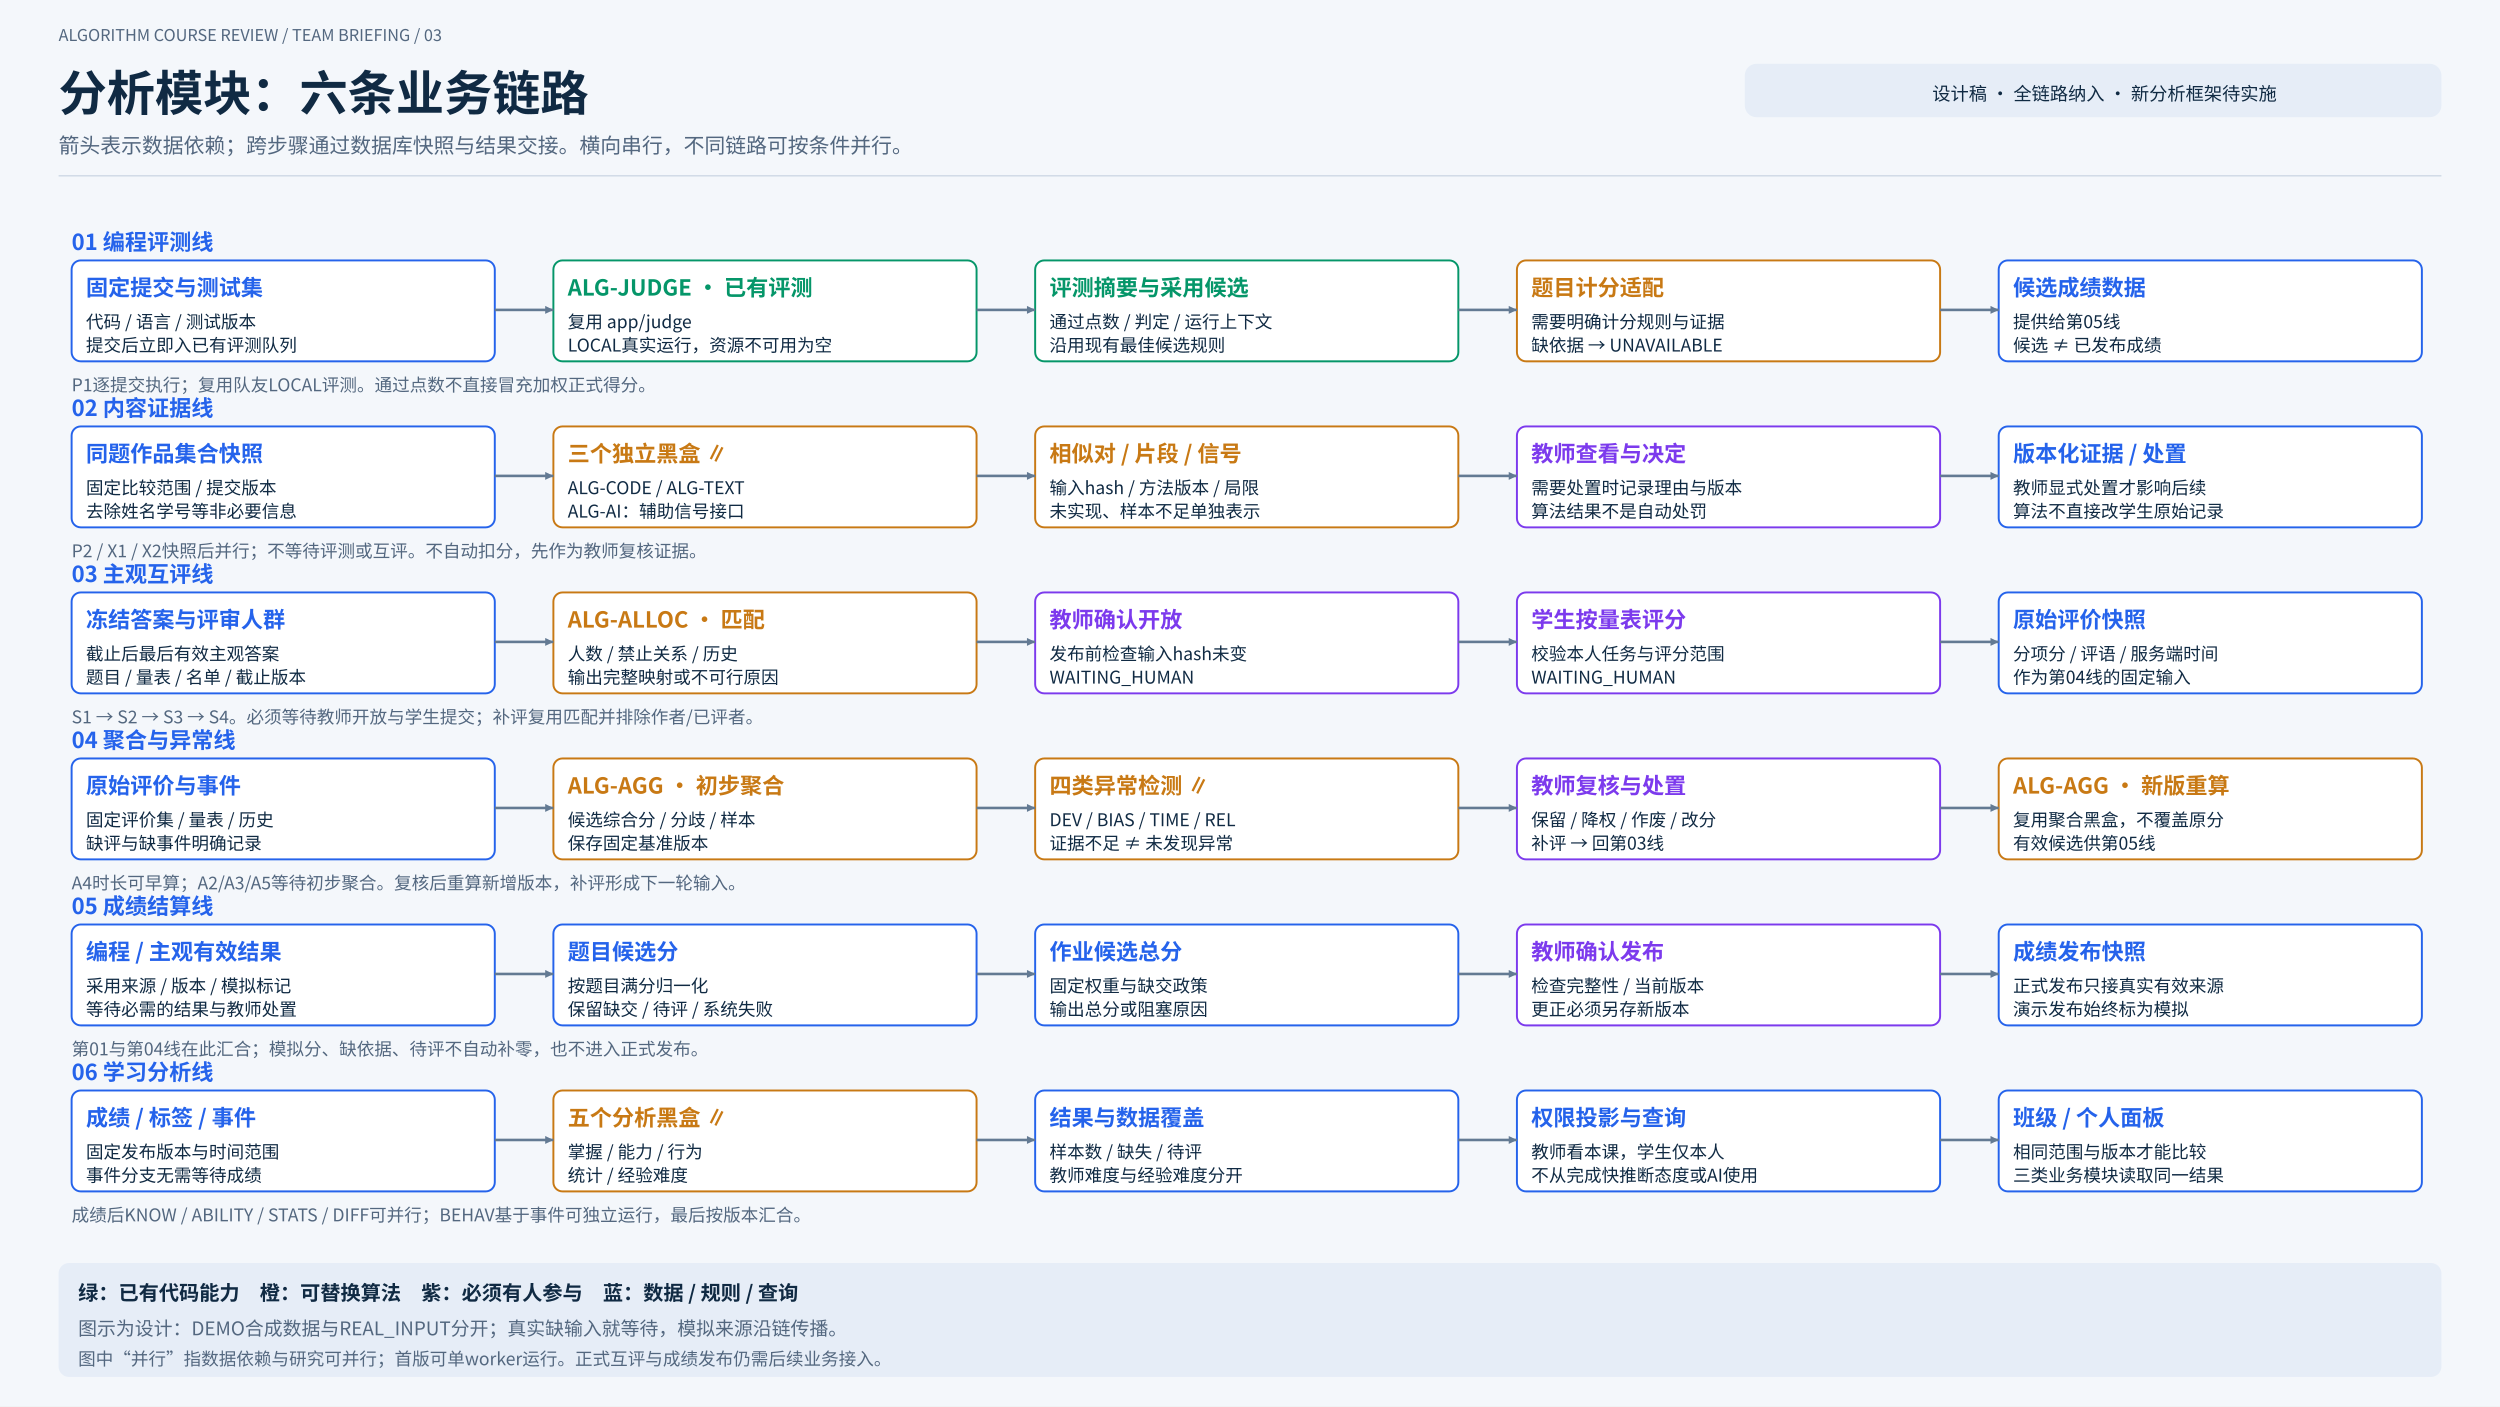
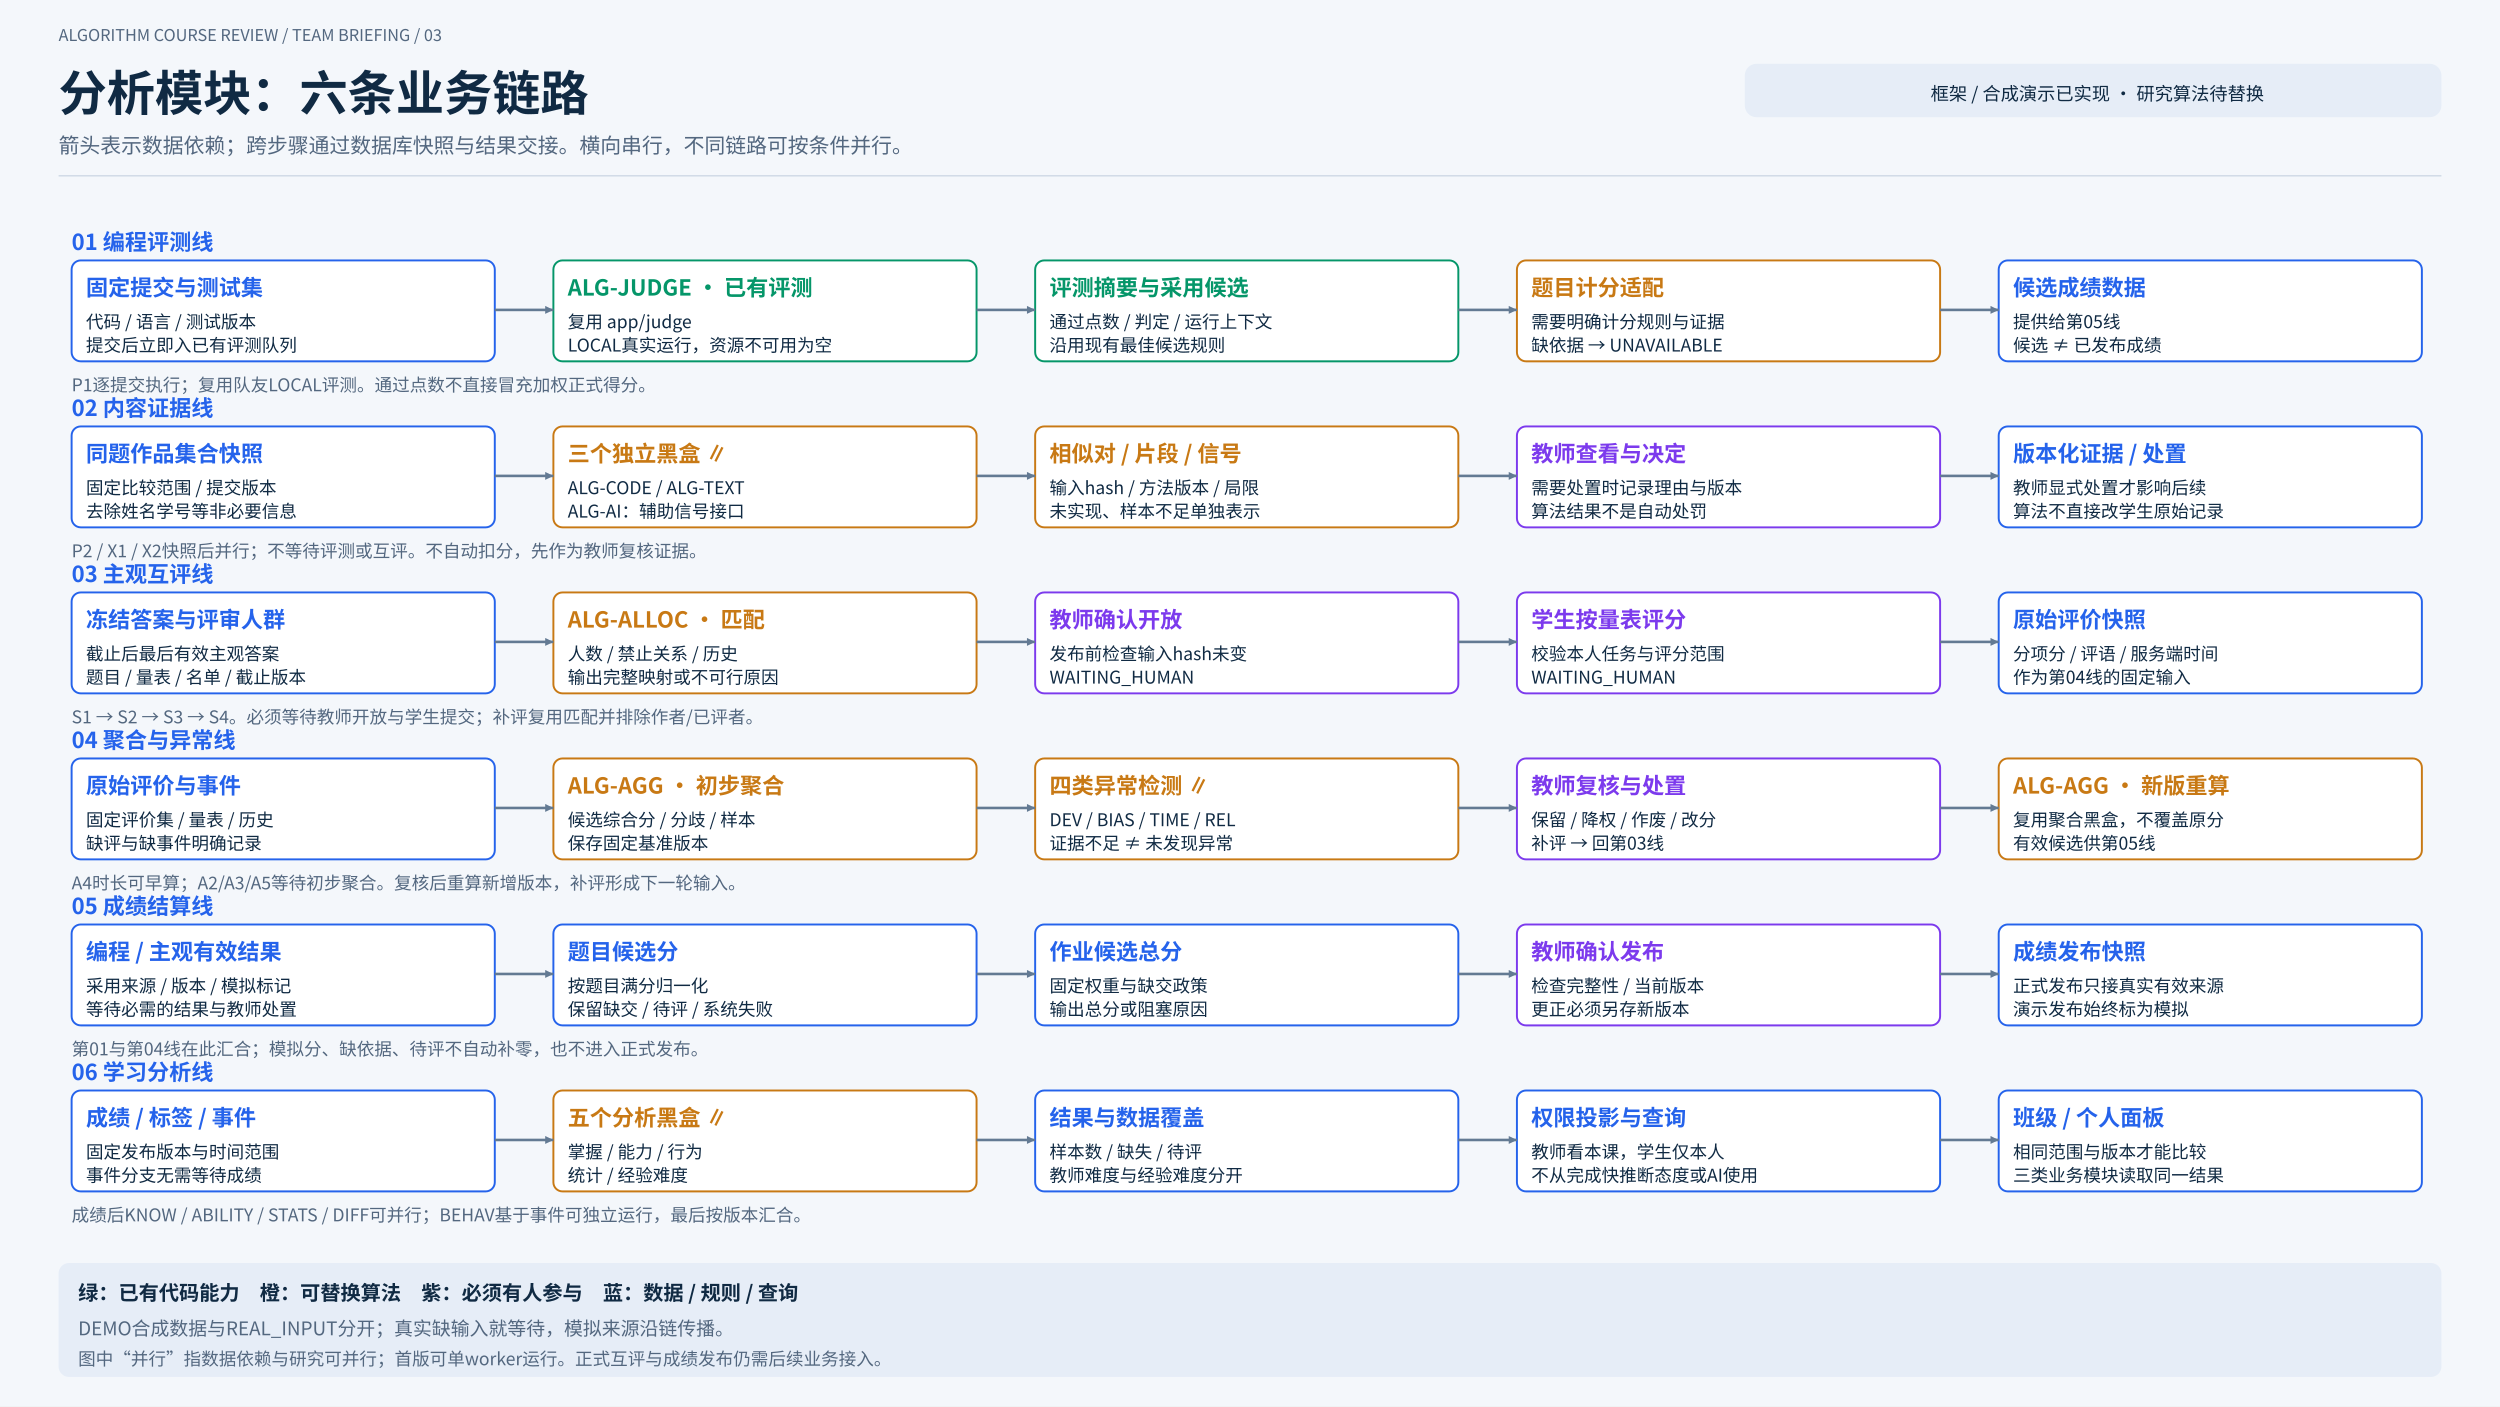
<svg xmlns="http://www.w3.org/2000/svg" width="3840" height="2160" viewBox="0 0 3840 2160">
  <rect width="3840" height="2160" fill="#F4F7FB" />
  <text x="90.0" y="63.0" font-family="Microsoft YaHei, Noto Sans CJK SC, sans-serif" font-size="25" font-weight="400" fill="#53677F">ALGORITHM COURSE REVIEW  /  TEAM BRIEFING  /  03</text>
  <text x="90.0" y="170.0" font-family="Microsoft YaHei, Noto Sans CJK SC, sans-serif" font-size="74" font-weight="700" fill="#102A43">分析模块：六条业务链路</text>
  <text x="90.0" y="235.0" font-family="Microsoft YaHei, Noto Sans CJK SC, sans-serif" font-size="32" font-weight="400" fill="#53677F">箭头表示数据依赖；跨步骤通过数据库快照与结果交接。横向串行，不同链路可按条件并行。</text>
  <rect x="2680" y="98" width="1070" height="82" rx="18" fill="#E6EDF7" stroke="none" stroke-width="2" />
-   <text x="2968.0" y="154.0" font-family="Microsoft YaHei, Noto Sans CJK SC, sans-serif" font-size="28" font-weight="400" fill="#102A43">设计稿 · 全链路纳入 · 新分析框架待实施</text>
+   <text x="2965.5" y="154.0" font-family="Microsoft YaHei, Noto Sans CJK SC, sans-serif" font-size="28" font-weight="400" fill="#102A43">框架 / 合成演示已实现 · 研究算法待替换</text>
  <polyline points="90,270 3750,270" fill="none" stroke="#CCD7E4" stroke-width="2" stroke-linejoin="round" />
  <text x="110.0" y="384.0" font-family="Microsoft YaHei, Noto Sans CJK SC, sans-serif" font-size="34" font-weight="700" fill="#2563EB">01 编程评测线</text>
  <rect x="110" y="400" width="650" height="155" rx="14" fill="#FFFFFF" stroke="#2563EB" stroke-width="3" />
  <text x="132.0" y="454.0" font-family="Microsoft YaHei, Noto Sans CJK SC, sans-serif" font-size="34" font-weight="700" fill="#2563EB">固定提交与测试集</text>
  <text x="132.0" y="504.0" font-family="Microsoft YaHei, Noto Sans CJK SC, sans-serif" font-size="27" font-weight="400" fill="#102A43">代码 / 语言 / 测试版本</text>
  <text x="132.0" y="540.0" font-family="Microsoft YaHei, Noto Sans CJK SC, sans-serif" font-size="27" font-weight="400" fill="#102A43">提交后立即入已有评测队列</text>
  <rect x="850" y="400" width="650" height="155" rx="14" fill="#FFFFFF" stroke="#059669" stroke-width="3" />
  <text x="872.0" y="454.0" font-family="Microsoft YaHei, Noto Sans CJK SC, sans-serif" font-size="34" font-weight="700" fill="#059669">ALG-JUDGE · 已有评测</text>
  <text x="872.0" y="504.0" font-family="Microsoft YaHei, Noto Sans CJK SC, sans-serif" font-size="27" font-weight="400" fill="#102A43">复用 app/judge</text>
  <text x="872.0" y="540.0" font-family="Microsoft YaHei, Noto Sans CJK SC, sans-serif" font-size="27" font-weight="400" fill="#102A43">LOCAL真实运行，资源不可用为空</text>
  <rect x="1590" y="400" width="650" height="155" rx="14" fill="#FFFFFF" stroke="#059669" stroke-width="3" />
  <text x="1612.0" y="454.0" font-family="Microsoft YaHei, Noto Sans CJK SC, sans-serif" font-size="34" font-weight="700" fill="#059669">评测摘要与采用候选</text>
  <text x="1612.0" y="504.0" font-family="Microsoft YaHei, Noto Sans CJK SC, sans-serif" font-size="27" font-weight="400" fill="#102A43">通过点数 / 判定 / 运行上下文</text>
  <text x="1612.0" y="540.0" font-family="Microsoft YaHei, Noto Sans CJK SC, sans-serif" font-size="27" font-weight="400" fill="#102A43">沿用现有最佳候选规则</text>
  <rect x="2330" y="400" width="650" height="155" rx="14" fill="#FFFFFF" stroke="#C87914" stroke-width="3" />
  <text x="2352.0" y="454.0" font-family="Microsoft YaHei, Noto Sans CJK SC, sans-serif" font-size="34" font-weight="700" fill="#C87914">题目计分适配</text>
  <text x="2352.0" y="504.0" font-family="Microsoft YaHei, Noto Sans CJK SC, sans-serif" font-size="27" font-weight="400" fill="#102A43">需要明确计分规则与证据</text>
  <text x="2352.0" y="540.0" font-family="Microsoft YaHei, Noto Sans CJK SC, sans-serif" font-size="27" font-weight="400" fill="#102A43">缺依据 → UNAVAILABLE</text>
  <rect x="3070" y="400" width="650" height="155" rx="14" fill="#FFFFFF" stroke="#2563EB" stroke-width="3" />
  <text x="3092.0" y="454.0" font-family="Microsoft YaHei, Noto Sans CJK SC, sans-serif" font-size="34" font-weight="700" fill="#2563EB">候选成绩数据</text>
  <text x="3092.0" y="504.0" font-family="Microsoft YaHei, Noto Sans CJK SC, sans-serif" font-size="27" font-weight="400" fill="#102A43">提供给第05线</text>
  <text x="3092.0" y="540.0" font-family="Microsoft YaHei, Noto Sans CJK SC, sans-serif" font-size="27" font-weight="400" fill="#102A43">候选 ≠ 已发布成绩</text>
  <polyline points="760,476 850,476" fill="none" stroke="#637A93" stroke-width="4" stroke-linejoin="round" />
  <polygon points="850.0,476.0 837.4,482.1 837.4,469.9" fill="#637A93" />
  <polyline points="1500,476 1590,476" fill="none" stroke="#637A93" stroke-width="4" stroke-linejoin="round" />
  <polygon points="1590.0,476.0 1577.4,482.1 1577.4,469.9" fill="#637A93" />
  <polyline points="2240,476 2330,476" fill="none" stroke="#637A93" stroke-width="4" stroke-linejoin="round" />
  <polygon points="2330.0,476.0 2317.4,482.1 2317.4,469.9" fill="#637A93" />
  <polyline points="2980,476 3070,476" fill="none" stroke="#637A93" stroke-width="4" stroke-linejoin="round" />
  <polygon points="3070.0,476.0 3057.4,482.1 3057.4,469.9" fill="#637A93" />
  <text x="110.0" y="601.0" font-family="Microsoft YaHei, Noto Sans CJK SC, sans-serif" font-size="27" font-weight="400" fill="#53677F">P1逐提交执行；复用队友LOCAL评测。通过点数不直接冒充加权正式得分。</text>
  <text x="110.0" y="639.0" font-family="Microsoft YaHei, Noto Sans CJK SC, sans-serif" font-size="34" font-weight="700" fill="#2563EB">02 内容证据线</text>
  <rect x="110" y="655" width="650" height="155" rx="14" fill="#FFFFFF" stroke="#2563EB" stroke-width="3" />
  <text x="132.0" y="709.0" font-family="Microsoft YaHei, Noto Sans CJK SC, sans-serif" font-size="34" font-weight="700" fill="#2563EB">同题作品集合快照</text>
  <text x="132.0" y="759.0" font-family="Microsoft YaHei, Noto Sans CJK SC, sans-serif" font-size="27" font-weight="400" fill="#102A43">固定比较范围 / 提交版本</text>
  <text x="132.0" y="795.0" font-family="Microsoft YaHei, Noto Sans CJK SC, sans-serif" font-size="27" font-weight="400" fill="#102A43">去除姓名学号等非必要信息</text>
  <rect x="850" y="655" width="650" height="155" rx="14" fill="#FFFFFF" stroke="#C87914" stroke-width="3" />
  <text x="872.0" y="709.0" font-family="Microsoft YaHei, Noto Sans CJK SC, sans-serif" font-size="34" font-weight="700" fill="#C87914">三个独立黑盒 ∥</text>
  <text x="872.0" y="759.0" font-family="Microsoft YaHei, Noto Sans CJK SC, sans-serif" font-size="27" font-weight="400" fill="#102A43">ALG-CODE / ALG-TEXT</text>
  <text x="872.0" y="795.0" font-family="Microsoft YaHei, Noto Sans CJK SC, sans-serif" font-size="27" font-weight="400" fill="#102A43">ALG-AI：辅助信号接口</text>
  <rect x="1590" y="655" width="650" height="155" rx="14" fill="#FFFFFF" stroke="#C87914" stroke-width="3" />
  <text x="1612.0" y="709.0" font-family="Microsoft YaHei, Noto Sans CJK SC, sans-serif" font-size="34" font-weight="700" fill="#C87914">相似对 / 片段 / 信号</text>
  <text x="1612.0" y="759.0" font-family="Microsoft YaHei, Noto Sans CJK SC, sans-serif" font-size="27" font-weight="400" fill="#102A43">输入hash / 方法版本 / 局限</text>
  <text x="1612.0" y="795.0" font-family="Microsoft YaHei, Noto Sans CJK SC, sans-serif" font-size="27" font-weight="400" fill="#102A43">未实现、样本不足单独表示</text>
  <rect x="2330" y="655" width="650" height="155" rx="14" fill="#FFFFFF" stroke="#7C3AED" stroke-width="3" />
  <text x="2352.0" y="709.0" font-family="Microsoft YaHei, Noto Sans CJK SC, sans-serif" font-size="34" font-weight="700" fill="#7C3AED">教师查看与决定</text>
  <text x="2352.0" y="759.0" font-family="Microsoft YaHei, Noto Sans CJK SC, sans-serif" font-size="27" font-weight="400" fill="#102A43">需要处置时记录理由与版本</text>
  <text x="2352.0" y="795.0" font-family="Microsoft YaHei, Noto Sans CJK SC, sans-serif" font-size="27" font-weight="400" fill="#102A43">算法结果不是自动处罚</text>
  <rect x="3070" y="655" width="650" height="155" rx="14" fill="#FFFFFF" stroke="#2563EB" stroke-width="3" />
  <text x="3092.0" y="709.0" font-family="Microsoft YaHei, Noto Sans CJK SC, sans-serif" font-size="34" font-weight="700" fill="#2563EB">版本化证据 / 处置</text>
  <text x="3092.0" y="759.0" font-family="Microsoft YaHei, Noto Sans CJK SC, sans-serif" font-size="27" font-weight="400" fill="#102A43">教师显式处置才影响后续</text>
  <text x="3092.0" y="795.0" font-family="Microsoft YaHei, Noto Sans CJK SC, sans-serif" font-size="27" font-weight="400" fill="#102A43">算法不直接改学生原始记录</text>
  <polyline points="760,731 850,731" fill="none" stroke="#637A93" stroke-width="4" stroke-linejoin="round" />
  <polygon points="850.0,731.0 837.4,737.1 837.4,724.9" fill="#637A93" />
  <polyline points="1500,731 1590,731" fill="none" stroke="#637A93" stroke-width="4" stroke-linejoin="round" />
  <polygon points="1590.0,731.0 1577.4,737.1 1577.4,724.9" fill="#637A93" />
  <polyline points="2240,731 2330,731" fill="none" stroke="#637A93" stroke-width="4" stroke-linejoin="round" />
  <polygon points="2330.0,731.0 2317.4,737.1 2317.4,724.9" fill="#637A93" />
  <polyline points="2980,731 3070,731" fill="none" stroke="#637A93" stroke-width="4" stroke-linejoin="round" />
  <polygon points="3070.0,731.0 3057.4,737.1 3057.4,724.9" fill="#637A93" />
  <text x="110.0" y="856.0" font-family="Microsoft YaHei, Noto Sans CJK SC, sans-serif" font-size="27" font-weight="400" fill="#53677F">P2 / X1 / X2快照后并行；不等待评测或互评。不自动扣分，先作为教师复核证据。</text>
  <text x="110.0" y="894.0" font-family="Microsoft YaHei, Noto Sans CJK SC, sans-serif" font-size="34" font-weight="700" fill="#2563EB">03 主观互评线</text>
  <rect x="110" y="910" width="650" height="155" rx="14" fill="#FFFFFF" stroke="#2563EB" stroke-width="3" />
  <text x="132.0" y="964.0" font-family="Microsoft YaHei, Noto Sans CJK SC, sans-serif" font-size="34" font-weight="700" fill="#2563EB">冻结答案与评审人群</text>
  <text x="132.0" y="1014.0" font-family="Microsoft YaHei, Noto Sans CJK SC, sans-serif" font-size="27" font-weight="400" fill="#102A43">截止后最后有效主观答案</text>
  <text x="132.0" y="1050.0" font-family="Microsoft YaHei, Noto Sans CJK SC, sans-serif" font-size="27" font-weight="400" fill="#102A43">题目 / 量表 / 名单 / 截止版本</text>
  <rect x="850" y="910" width="650" height="155" rx="14" fill="#FFFFFF" stroke="#C87914" stroke-width="3" />
  <text x="872.0" y="964.0" font-family="Microsoft YaHei, Noto Sans CJK SC, sans-serif" font-size="34" font-weight="700" fill="#C87914">ALG-ALLOC · 匹配</text>
  <text x="872.0" y="1014.0" font-family="Microsoft YaHei, Noto Sans CJK SC, sans-serif" font-size="27" font-weight="400" fill="#102A43">人数 / 禁止关系 / 历史</text>
  <text x="872.0" y="1050.0" font-family="Microsoft YaHei, Noto Sans CJK SC, sans-serif" font-size="27" font-weight="400" fill="#102A43">输出完整映射或不可行原因</text>
  <rect x="1590" y="910" width="650" height="155" rx="14" fill="#FFFFFF" stroke="#7C3AED" stroke-width="3" />
  <text x="1612.0" y="964.0" font-family="Microsoft YaHei, Noto Sans CJK SC, sans-serif" font-size="34" font-weight="700" fill="#7C3AED">教师确认开放</text>
  <text x="1612.0" y="1014.0" font-family="Microsoft YaHei, Noto Sans CJK SC, sans-serif" font-size="27" font-weight="400" fill="#102A43">发布前检查输入hash未变</text>
  <text x="1612.0" y="1050.0" font-family="Microsoft YaHei, Noto Sans CJK SC, sans-serif" font-size="27" font-weight="400" fill="#102A43">WAITING_HUMAN</text>
  <rect x="2330" y="910" width="650" height="155" rx="14" fill="#FFFFFF" stroke="#7C3AED" stroke-width="3" />
  <text x="2352.0" y="964.0" font-family="Microsoft YaHei, Noto Sans CJK SC, sans-serif" font-size="34" font-weight="700" fill="#7C3AED">学生按量表评分</text>
  <text x="2352.0" y="1014.0" font-family="Microsoft YaHei, Noto Sans CJK SC, sans-serif" font-size="27" font-weight="400" fill="#102A43">校验本人任务与评分范围</text>
  <text x="2352.0" y="1050.0" font-family="Microsoft YaHei, Noto Sans CJK SC, sans-serif" font-size="27" font-weight="400" fill="#102A43">WAITING_HUMAN</text>
  <rect x="3070" y="910" width="650" height="155" rx="14" fill="#FFFFFF" stroke="#2563EB" stroke-width="3" />
  <text x="3092.0" y="964.0" font-family="Microsoft YaHei, Noto Sans CJK SC, sans-serif" font-size="34" font-weight="700" fill="#2563EB">原始评价快照</text>
  <text x="3092.0" y="1014.0" font-family="Microsoft YaHei, Noto Sans CJK SC, sans-serif" font-size="27" font-weight="400" fill="#102A43">分项分 / 评语 / 服务端时间</text>
  <text x="3092.0" y="1050.0" font-family="Microsoft YaHei, Noto Sans CJK SC, sans-serif" font-size="27" font-weight="400" fill="#102A43">作为第04线的固定输入</text>
  <polyline points="760,986 850,986" fill="none" stroke="#637A93" stroke-width="4" stroke-linejoin="round" />
  <polygon points="850.0,986.0 837.4,992.1 837.4,979.9" fill="#637A93" />
  <polyline points="1500,986 1590,986" fill="none" stroke="#637A93" stroke-width="4" stroke-linejoin="round" />
  <polygon points="1590.0,986.0 1577.4,992.1 1577.4,979.9" fill="#637A93" />
  <polyline points="2240,986 2330,986" fill="none" stroke="#637A93" stroke-width="4" stroke-linejoin="round" />
  <polygon points="2330.0,986.0 2317.4,992.1 2317.4,979.9" fill="#637A93" />
  <polyline points="2980,986 3070,986" fill="none" stroke="#637A93" stroke-width="4" stroke-linejoin="round" />
  <polygon points="3070.0,986.0 3057.4,992.1 3057.4,979.9" fill="#637A93" />
  <text x="110.0" y="1111.0" font-family="Microsoft YaHei, Noto Sans CJK SC, sans-serif" font-size="27" font-weight="400" fill="#53677F">S1 → S2 → S3 → S4。必须等待教师开放与学生提交；补评复用匹配并排除作者/已评者。</text>
  <text x="110.0" y="1149.0" font-family="Microsoft YaHei, Noto Sans CJK SC, sans-serif" font-size="34" font-weight="700" fill="#2563EB">04 聚合与异常线</text>
  <rect x="110" y="1165" width="650" height="155" rx="14" fill="#FFFFFF" stroke="#2563EB" stroke-width="3" />
  <text x="132.0" y="1219.0" font-family="Microsoft YaHei, Noto Sans CJK SC, sans-serif" font-size="34" font-weight="700" fill="#2563EB">原始评价与事件</text>
  <text x="132.0" y="1269.0" font-family="Microsoft YaHei, Noto Sans CJK SC, sans-serif" font-size="27" font-weight="400" fill="#102A43">固定评价集 / 量表 / 历史</text>
  <text x="132.0" y="1305.0" font-family="Microsoft YaHei, Noto Sans CJK SC, sans-serif" font-size="27" font-weight="400" fill="#102A43">缺评与缺事件明确记录</text>
  <rect x="850" y="1165" width="650" height="155" rx="14" fill="#FFFFFF" stroke="#C87914" stroke-width="3" />
  <text x="872.0" y="1219.0" font-family="Microsoft YaHei, Noto Sans CJK SC, sans-serif" font-size="34" font-weight="700" fill="#C87914">ALG-AGG · 初步聚合</text>
  <text x="872.0" y="1269.0" font-family="Microsoft YaHei, Noto Sans CJK SC, sans-serif" font-size="27" font-weight="400" fill="#102A43">候选综合分 / 分歧 / 样本</text>
  <text x="872.0" y="1305.0" font-family="Microsoft YaHei, Noto Sans CJK SC, sans-serif" font-size="27" font-weight="400" fill="#102A43">保存固定基准版本</text>
  <rect x="1590" y="1165" width="650" height="155" rx="14" fill="#FFFFFF" stroke="#C87914" stroke-width="3" />
  <text x="1612.0" y="1219.0" font-family="Microsoft YaHei, Noto Sans CJK SC, sans-serif" font-size="34" font-weight="700" fill="#C87914">四类异常检测 ∥</text>
  <text x="1612.0" y="1269.0" font-family="Microsoft YaHei, Noto Sans CJK SC, sans-serif" font-size="27" font-weight="400" fill="#102A43">DEV / BIAS / TIME / REL</text>
  <text x="1612.0" y="1305.0" font-family="Microsoft YaHei, Noto Sans CJK SC, sans-serif" font-size="27" font-weight="400" fill="#102A43">证据不足 ≠ 未发现异常</text>
  <rect x="2330" y="1165" width="650" height="155" rx="14" fill="#FFFFFF" stroke="#7C3AED" stroke-width="3" />
  <text x="2352.0" y="1219.0" font-family="Microsoft YaHei, Noto Sans CJK SC, sans-serif" font-size="34" font-weight="700" fill="#7C3AED">教师复核与处置</text>
  <text x="2352.0" y="1269.0" font-family="Microsoft YaHei, Noto Sans CJK SC, sans-serif" font-size="27" font-weight="400" fill="#102A43">保留 / 降权 / 作废 / 改分</text>
  <text x="2352.0" y="1305.0" font-family="Microsoft YaHei, Noto Sans CJK SC, sans-serif" font-size="27" font-weight="400" fill="#102A43">补评 → 回第03线</text>
  <rect x="3070" y="1165" width="650" height="155" rx="14" fill="#FFFFFF" stroke="#C87914" stroke-width="3" />
  <text x="3092.0" y="1219.0" font-family="Microsoft YaHei, Noto Sans CJK SC, sans-serif" font-size="34" font-weight="700" fill="#C87914">ALG-AGG · 新版重算</text>
  <text x="3092.0" y="1269.0" font-family="Microsoft YaHei, Noto Sans CJK SC, sans-serif" font-size="27" font-weight="400" fill="#102A43">复用聚合黑盒，不覆盖原分</text>
  <text x="3092.0" y="1305.0" font-family="Microsoft YaHei, Noto Sans CJK SC, sans-serif" font-size="27" font-weight="400" fill="#102A43">有效候选供第05线</text>
  <polyline points="760,1241 850,1241" fill="none" stroke="#637A93" stroke-width="4" stroke-linejoin="round" />
  <polygon points="850.0,1241.0 837.4,1247.1 837.4,1234.9" fill="#637A93" />
  <polyline points="1500,1241 1590,1241" fill="none" stroke="#637A93" stroke-width="4" stroke-linejoin="round" />
  <polygon points="1590.0,1241.0 1577.4,1247.1 1577.4,1234.9" fill="#637A93" />
  <polyline points="2240,1241 2330,1241" fill="none" stroke="#637A93" stroke-width="4" stroke-linejoin="round" />
  <polygon points="2330.0,1241.0 2317.4,1247.1 2317.4,1234.9" fill="#637A93" />
  <polyline points="2980,1241 3070,1241" fill="none" stroke="#637A93" stroke-width="4" stroke-linejoin="round" />
  <polygon points="3070.0,1241.0 3057.4,1247.1 3057.4,1234.9" fill="#637A93" />
  <text x="110.0" y="1366.0" font-family="Microsoft YaHei, Noto Sans CJK SC, sans-serif" font-size="27" font-weight="400" fill="#53677F">A4时长可早算；A2/A3/A5等待初步聚合。复核后重算新增版本，补评形成下一轮输入。</text>
  <text x="110.0" y="1404.0" font-family="Microsoft YaHei, Noto Sans CJK SC, sans-serif" font-size="34" font-weight="700" fill="#2563EB">05 成绩结算线</text>
  <rect x="110" y="1420" width="650" height="155" rx="14" fill="#FFFFFF" stroke="#2563EB" stroke-width="3" />
  <text x="132.0" y="1474.0" font-family="Microsoft YaHei, Noto Sans CJK SC, sans-serif" font-size="34" font-weight="700" fill="#2563EB">编程 / 主观有效结果</text>
  <text x="132.0" y="1524.0" font-family="Microsoft YaHei, Noto Sans CJK SC, sans-serif" font-size="27" font-weight="400" fill="#102A43">采用来源 / 版本 / 模拟标记</text>
  <text x="132.0" y="1560.0" font-family="Microsoft YaHei, Noto Sans CJK SC, sans-serif" font-size="27" font-weight="400" fill="#102A43">等待必需的结果与教师处置</text>
  <rect x="850" y="1420" width="650" height="155" rx="14" fill="#FFFFFF" stroke="#2563EB" stroke-width="3" />
  <text x="872.0" y="1474.0" font-family="Microsoft YaHei, Noto Sans CJK SC, sans-serif" font-size="34" font-weight="700" fill="#2563EB">题目候选分</text>
  <text x="872.0" y="1524.0" font-family="Microsoft YaHei, Noto Sans CJK SC, sans-serif" font-size="27" font-weight="400" fill="#102A43">按题目满分归一化</text>
  <text x="872.0" y="1560.0" font-family="Microsoft YaHei, Noto Sans CJK SC, sans-serif" font-size="27" font-weight="400" fill="#102A43">保留缺交 / 待评 / 系统失败</text>
  <rect x="1590" y="1420" width="650" height="155" rx="14" fill="#FFFFFF" stroke="#2563EB" stroke-width="3" />
  <text x="1612.0" y="1474.0" font-family="Microsoft YaHei, Noto Sans CJK SC, sans-serif" font-size="34" font-weight="700" fill="#2563EB">作业候选总分</text>
  <text x="1612.0" y="1524.0" font-family="Microsoft YaHei, Noto Sans CJK SC, sans-serif" font-size="27" font-weight="400" fill="#102A43">固定权重与缺交政策</text>
  <text x="1612.0" y="1560.0" font-family="Microsoft YaHei, Noto Sans CJK SC, sans-serif" font-size="27" font-weight="400" fill="#102A43">输出总分或阻塞原因</text>
  <rect x="2330" y="1420" width="650" height="155" rx="14" fill="#FFFFFF" stroke="#7C3AED" stroke-width="3" />
  <text x="2352.0" y="1474.0" font-family="Microsoft YaHei, Noto Sans CJK SC, sans-serif" font-size="34" font-weight="700" fill="#7C3AED">教师确认发布</text>
  <text x="2352.0" y="1524.0" font-family="Microsoft YaHei, Noto Sans CJK SC, sans-serif" font-size="27" font-weight="400" fill="#102A43">检查完整性 / 当前版本</text>
  <text x="2352.0" y="1560.0" font-family="Microsoft YaHei, Noto Sans CJK SC, sans-serif" font-size="27" font-weight="400" fill="#102A43">更正必须另存新版本</text>
  <rect x="3070" y="1420" width="650" height="155" rx="14" fill="#FFFFFF" stroke="#2563EB" stroke-width="3" />
  <text x="3092.0" y="1474.0" font-family="Microsoft YaHei, Noto Sans CJK SC, sans-serif" font-size="34" font-weight="700" fill="#2563EB">成绩发布快照</text>
  <text x="3092.0" y="1524.0" font-family="Microsoft YaHei, Noto Sans CJK SC, sans-serif" font-size="27" font-weight="400" fill="#102A43">正式发布只接真实有效来源</text>
  <text x="3092.0" y="1560.0" font-family="Microsoft YaHei, Noto Sans CJK SC, sans-serif" font-size="27" font-weight="400" fill="#102A43">演示发布始终标为模拟</text>
  <polyline points="760,1496 850,1496" fill="none" stroke="#637A93" stroke-width="4" stroke-linejoin="round" />
  <polygon points="850.0,1496.0 837.4,1502.1 837.4,1489.9" fill="#637A93" />
  <polyline points="1500,1496 1590,1496" fill="none" stroke="#637A93" stroke-width="4" stroke-linejoin="round" />
  <polygon points="1590.0,1496.0 1577.4,1502.1 1577.4,1489.9" fill="#637A93" />
  <polyline points="2240,1496 2330,1496" fill="none" stroke="#637A93" stroke-width="4" stroke-linejoin="round" />
  <polygon points="2330.0,1496.0 2317.4,1502.1 2317.4,1489.9" fill="#637A93" />
  <polyline points="2980,1496 3070,1496" fill="none" stroke="#637A93" stroke-width="4" stroke-linejoin="round" />
  <polygon points="3070.0,1496.0 3057.4,1502.1 3057.4,1489.9" fill="#637A93" />
  <text x="110.0" y="1621.0" font-family="Microsoft YaHei, Noto Sans CJK SC, sans-serif" font-size="27" font-weight="400" fill="#53677F">第01与第04线在此汇合；模拟分、缺依据、待评不自动补零，也不进入正式发布。</text>
  <text x="110.0" y="1659.0" font-family="Microsoft YaHei, Noto Sans CJK SC, sans-serif" font-size="34" font-weight="700" fill="#2563EB">06 学习分析线</text>
  <rect x="110" y="1675" width="650" height="155" rx="14" fill="#FFFFFF" stroke="#2563EB" stroke-width="3" />
  <text x="132.0" y="1729.0" font-family="Microsoft YaHei, Noto Sans CJK SC, sans-serif" font-size="34" font-weight="700" fill="#2563EB">成绩 / 标签 / 事件</text>
  <text x="132.0" y="1779.0" font-family="Microsoft YaHei, Noto Sans CJK SC, sans-serif" font-size="27" font-weight="400" fill="#102A43">固定发布版本与时间范围</text>
  <text x="132.0" y="1815.0" font-family="Microsoft YaHei, Noto Sans CJK SC, sans-serif" font-size="27" font-weight="400" fill="#102A43">事件分支无需等待成绩</text>
  <rect x="850" y="1675" width="650" height="155" rx="14" fill="#FFFFFF" stroke="#C87914" stroke-width="3" />
  <text x="872.0" y="1729.0" font-family="Microsoft YaHei, Noto Sans CJK SC, sans-serif" font-size="34" font-weight="700" fill="#C87914">五个分析黑盒 ∥</text>
  <text x="872.0" y="1779.0" font-family="Microsoft YaHei, Noto Sans CJK SC, sans-serif" font-size="27" font-weight="400" fill="#102A43">掌握 / 能力 / 行为</text>
  <text x="872.0" y="1815.0" font-family="Microsoft YaHei, Noto Sans CJK SC, sans-serif" font-size="27" font-weight="400" fill="#102A43">统计 / 经验难度</text>
  <rect x="1590" y="1675" width="650" height="155" rx="14" fill="#FFFFFF" stroke="#2563EB" stroke-width="3" />
  <text x="1612.0" y="1729.0" font-family="Microsoft YaHei, Noto Sans CJK SC, sans-serif" font-size="34" font-weight="700" fill="#2563EB">结果与数据覆盖</text>
  <text x="1612.0" y="1779.0" font-family="Microsoft YaHei, Noto Sans CJK SC, sans-serif" font-size="27" font-weight="400" fill="#102A43">样本数 / 缺失 / 待评</text>
  <text x="1612.0" y="1815.0" font-family="Microsoft YaHei, Noto Sans CJK SC, sans-serif" font-size="27" font-weight="400" fill="#102A43">教师难度与经验难度分开</text>
  <rect x="2330" y="1675" width="650" height="155" rx="14" fill="#FFFFFF" stroke="#2563EB" stroke-width="3" />
  <text x="2352.0" y="1729.0" font-family="Microsoft YaHei, Noto Sans CJK SC, sans-serif" font-size="34" font-weight="700" fill="#2563EB">权限投影与查询</text>
  <text x="2352.0" y="1779.0" font-family="Microsoft YaHei, Noto Sans CJK SC, sans-serif" font-size="27" font-weight="400" fill="#102A43">教师看本课，学生仅本人</text>
  <text x="2352.0" y="1815.0" font-family="Microsoft YaHei, Noto Sans CJK SC, sans-serif" font-size="27" font-weight="400" fill="#102A43">不从完成快推断态度或AI使用</text>
  <rect x="3070" y="1675" width="650" height="155" rx="14" fill="#FFFFFF" stroke="#2563EB" stroke-width="3" />
  <text x="3092.0" y="1729.0" font-family="Microsoft YaHei, Noto Sans CJK SC, sans-serif" font-size="34" font-weight="700" fill="#2563EB">班级 / 个人面板</text>
  <text x="3092.0" y="1779.0" font-family="Microsoft YaHei, Noto Sans CJK SC, sans-serif" font-size="27" font-weight="400" fill="#102A43">相同范围与版本才能比较</text>
  <text x="3092.0" y="1815.0" font-family="Microsoft YaHei, Noto Sans CJK SC, sans-serif" font-size="27" font-weight="400" fill="#102A43">三类业务模块读取同一结果</text>
  <polyline points="760,1751 850,1751" fill="none" stroke="#637A93" stroke-width="4" stroke-linejoin="round" />
  <polygon points="850.0,1751.0 837.4,1757.1 837.4,1744.9" fill="#637A93" />
  <polyline points="1500,1751 1590,1751" fill="none" stroke="#637A93" stroke-width="4" stroke-linejoin="round" />
  <polygon points="1590.0,1751.0 1577.4,1757.1 1577.4,1744.9" fill="#637A93" />
  <polyline points="2240,1751 2330,1751" fill="none" stroke="#637A93" stroke-width="4" stroke-linejoin="round" />
  <polygon points="2330.0,1751.0 2317.4,1757.1 2317.4,1744.9" fill="#637A93" />
  <polyline points="2980,1751 3070,1751" fill="none" stroke="#637A93" stroke-width="4" stroke-linejoin="round" />
  <polygon points="3070.0,1751.0 3057.4,1757.1 3057.4,1744.9" fill="#637A93" />
  <text x="110.0" y="1876.0" font-family="Microsoft YaHei, Noto Sans CJK SC, sans-serif" font-size="27" font-weight="400" fill="#53677F">成绩后KNOW / ABILITY / STATS / DIFF可并行；BEHAV基于事件可独立运行，最后按版本汇合。</text>
  <rect x="90" y="1940" width="3660" height="175" rx="16" fill="#E6EDF7" stroke="none" stroke-width="2" />
  <text x="120.0" y="1997.0" font-family="Microsoft YaHei, Noto Sans CJK SC, sans-serif" font-size="31" font-weight="700" fill="#102A43">绿：已有代码能力　橙：可替换算法　紫：必须有人参与　蓝：数据 / 规则 / 查询</text>
-   <text x="120.0" y="2051.0" font-family="Microsoft YaHei, Noto Sans CJK SC, sans-serif" font-size="29" font-weight="400" fill="#53677F">图示为设计：DEMO合成数据与REAL_INPUT分开；真实缺输入就等待，模拟来源沿链传播。</text>
+   <text x="120.0" y="2051.0" font-family="Microsoft YaHei, Noto Sans CJK SC, sans-serif" font-size="29" font-weight="400" fill="#53677F">DEMO合成数据与REAL_INPUT分开；真实缺输入就等待，模拟来源沿链传播。</text>
  <text x="120.0" y="2097.0" font-family="Microsoft YaHei, Noto Sans CJK SC, sans-serif" font-size="27" font-weight="400" fill="#53677F">图中“并行”指数据依赖与研究可并行；首版可单worker运行。正式互评与成绩发布仍需后续业务接入。</text>
</svg>
